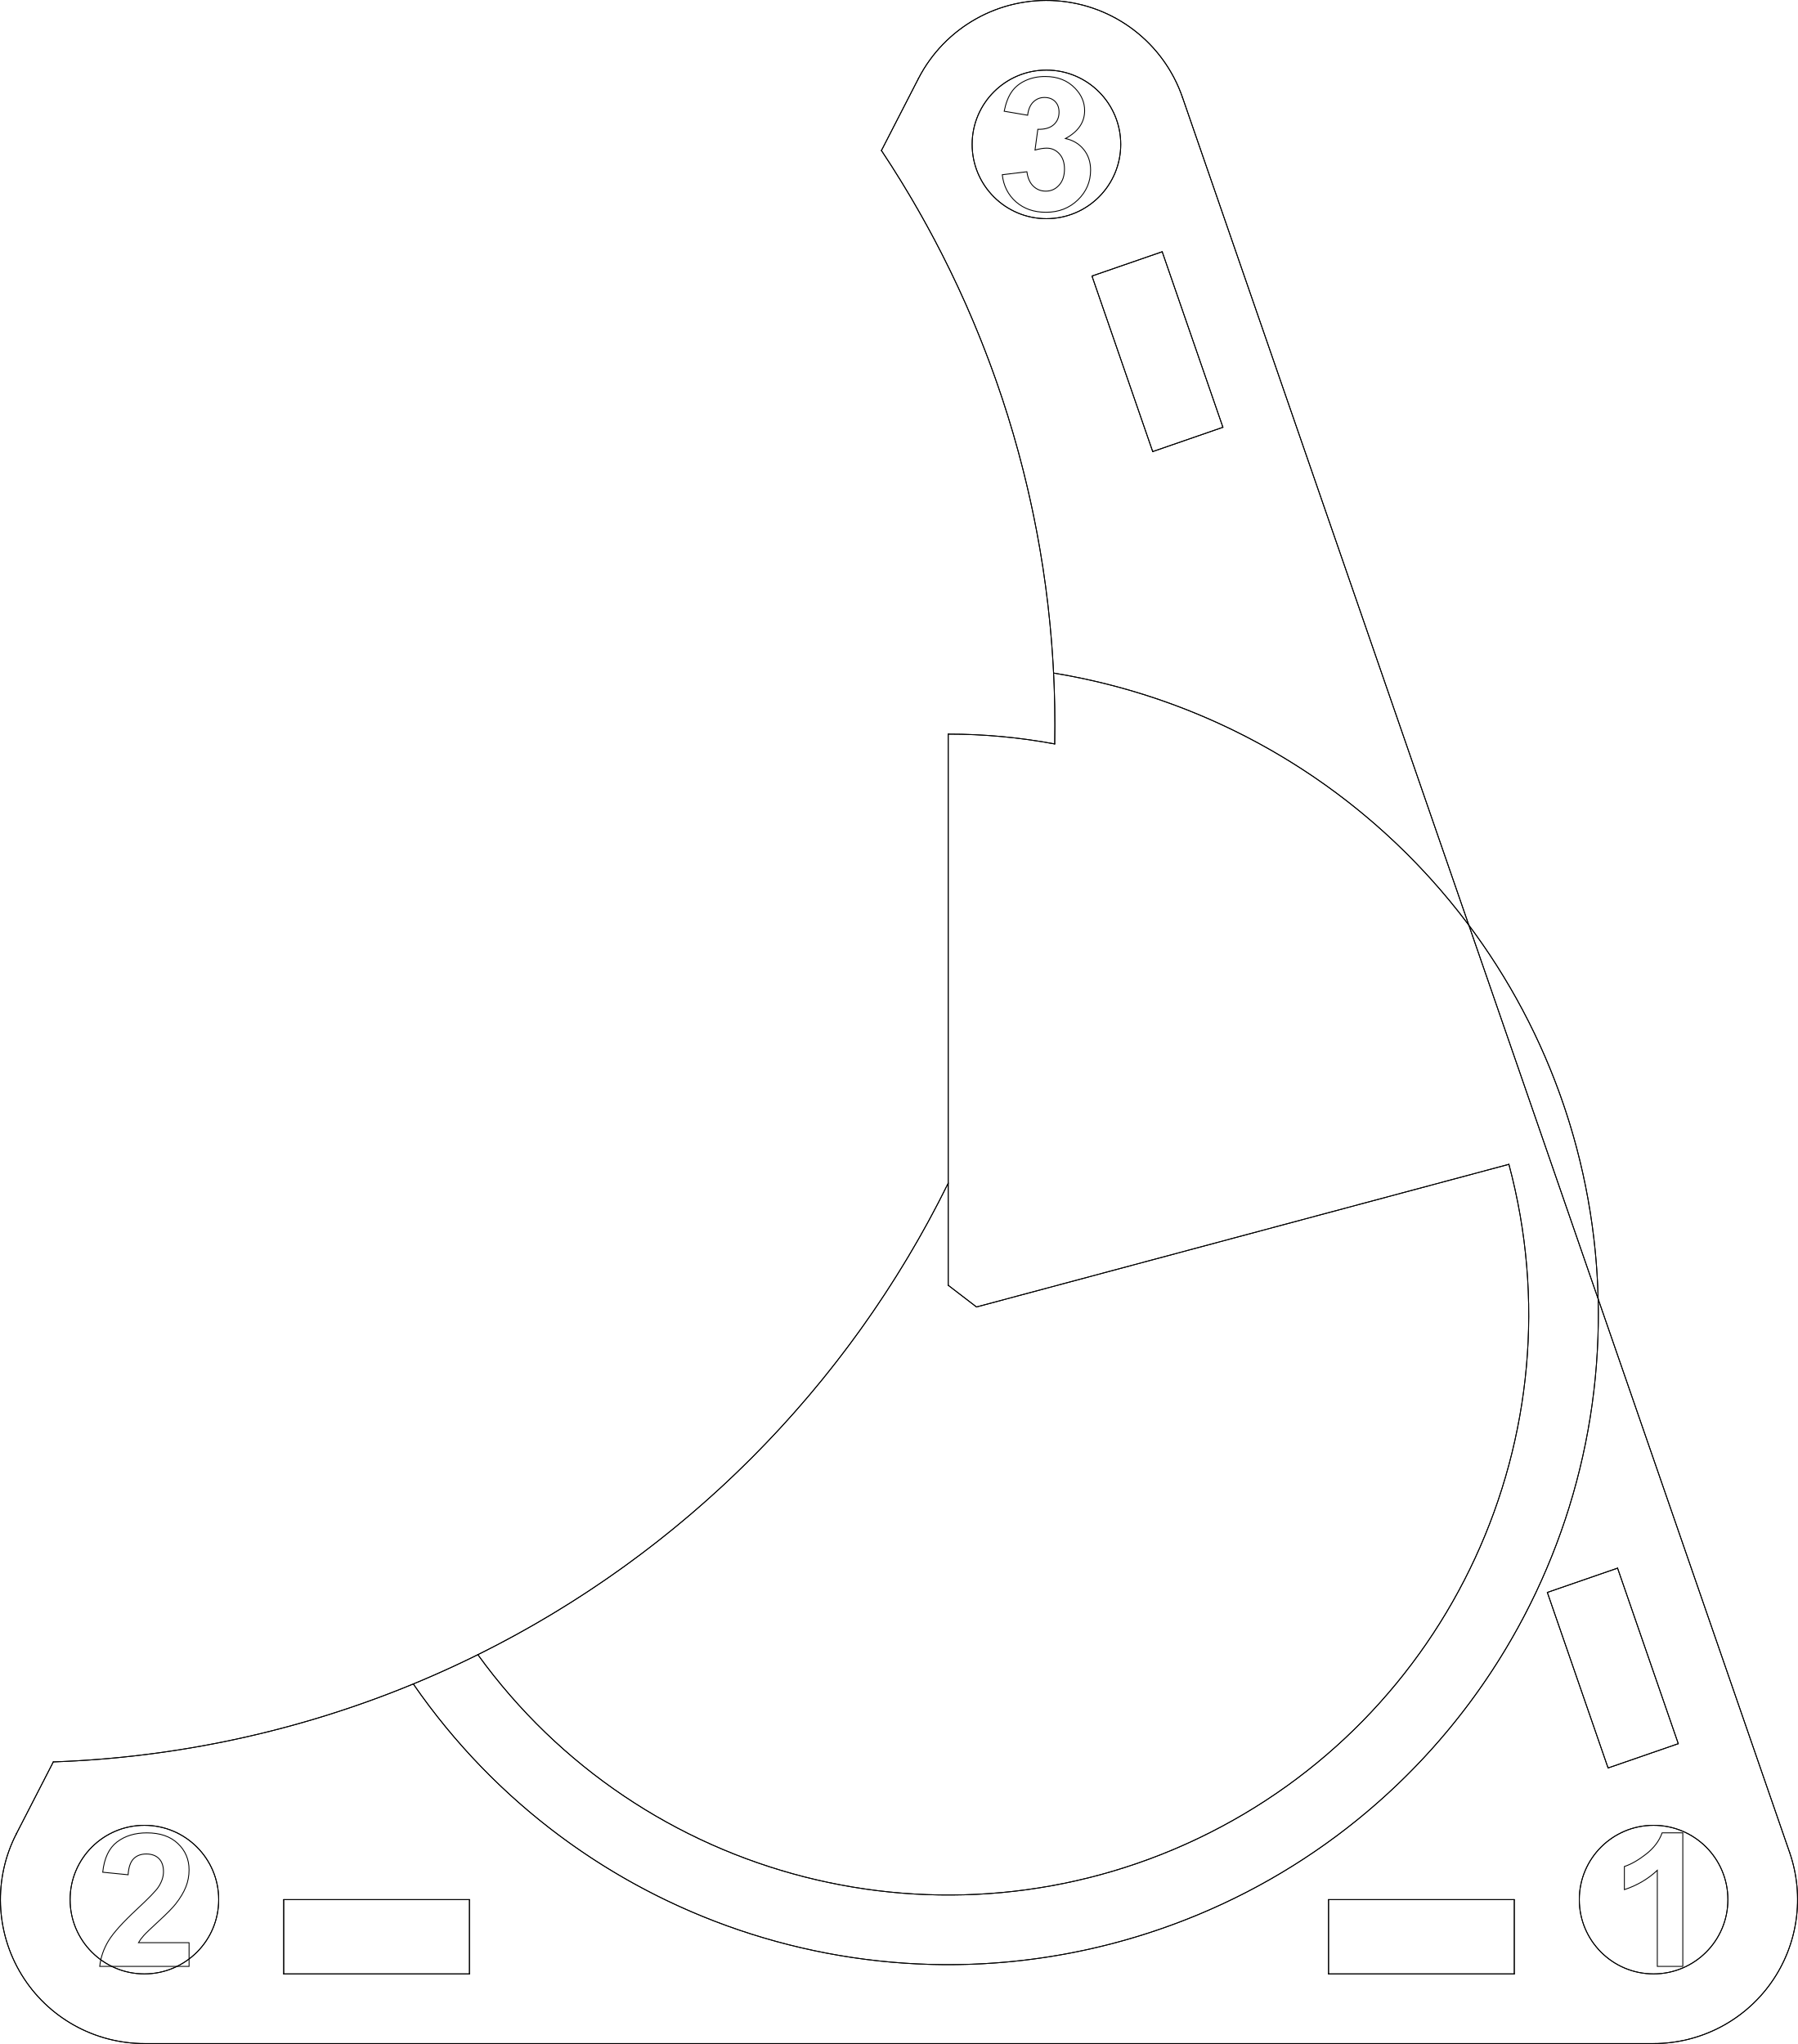
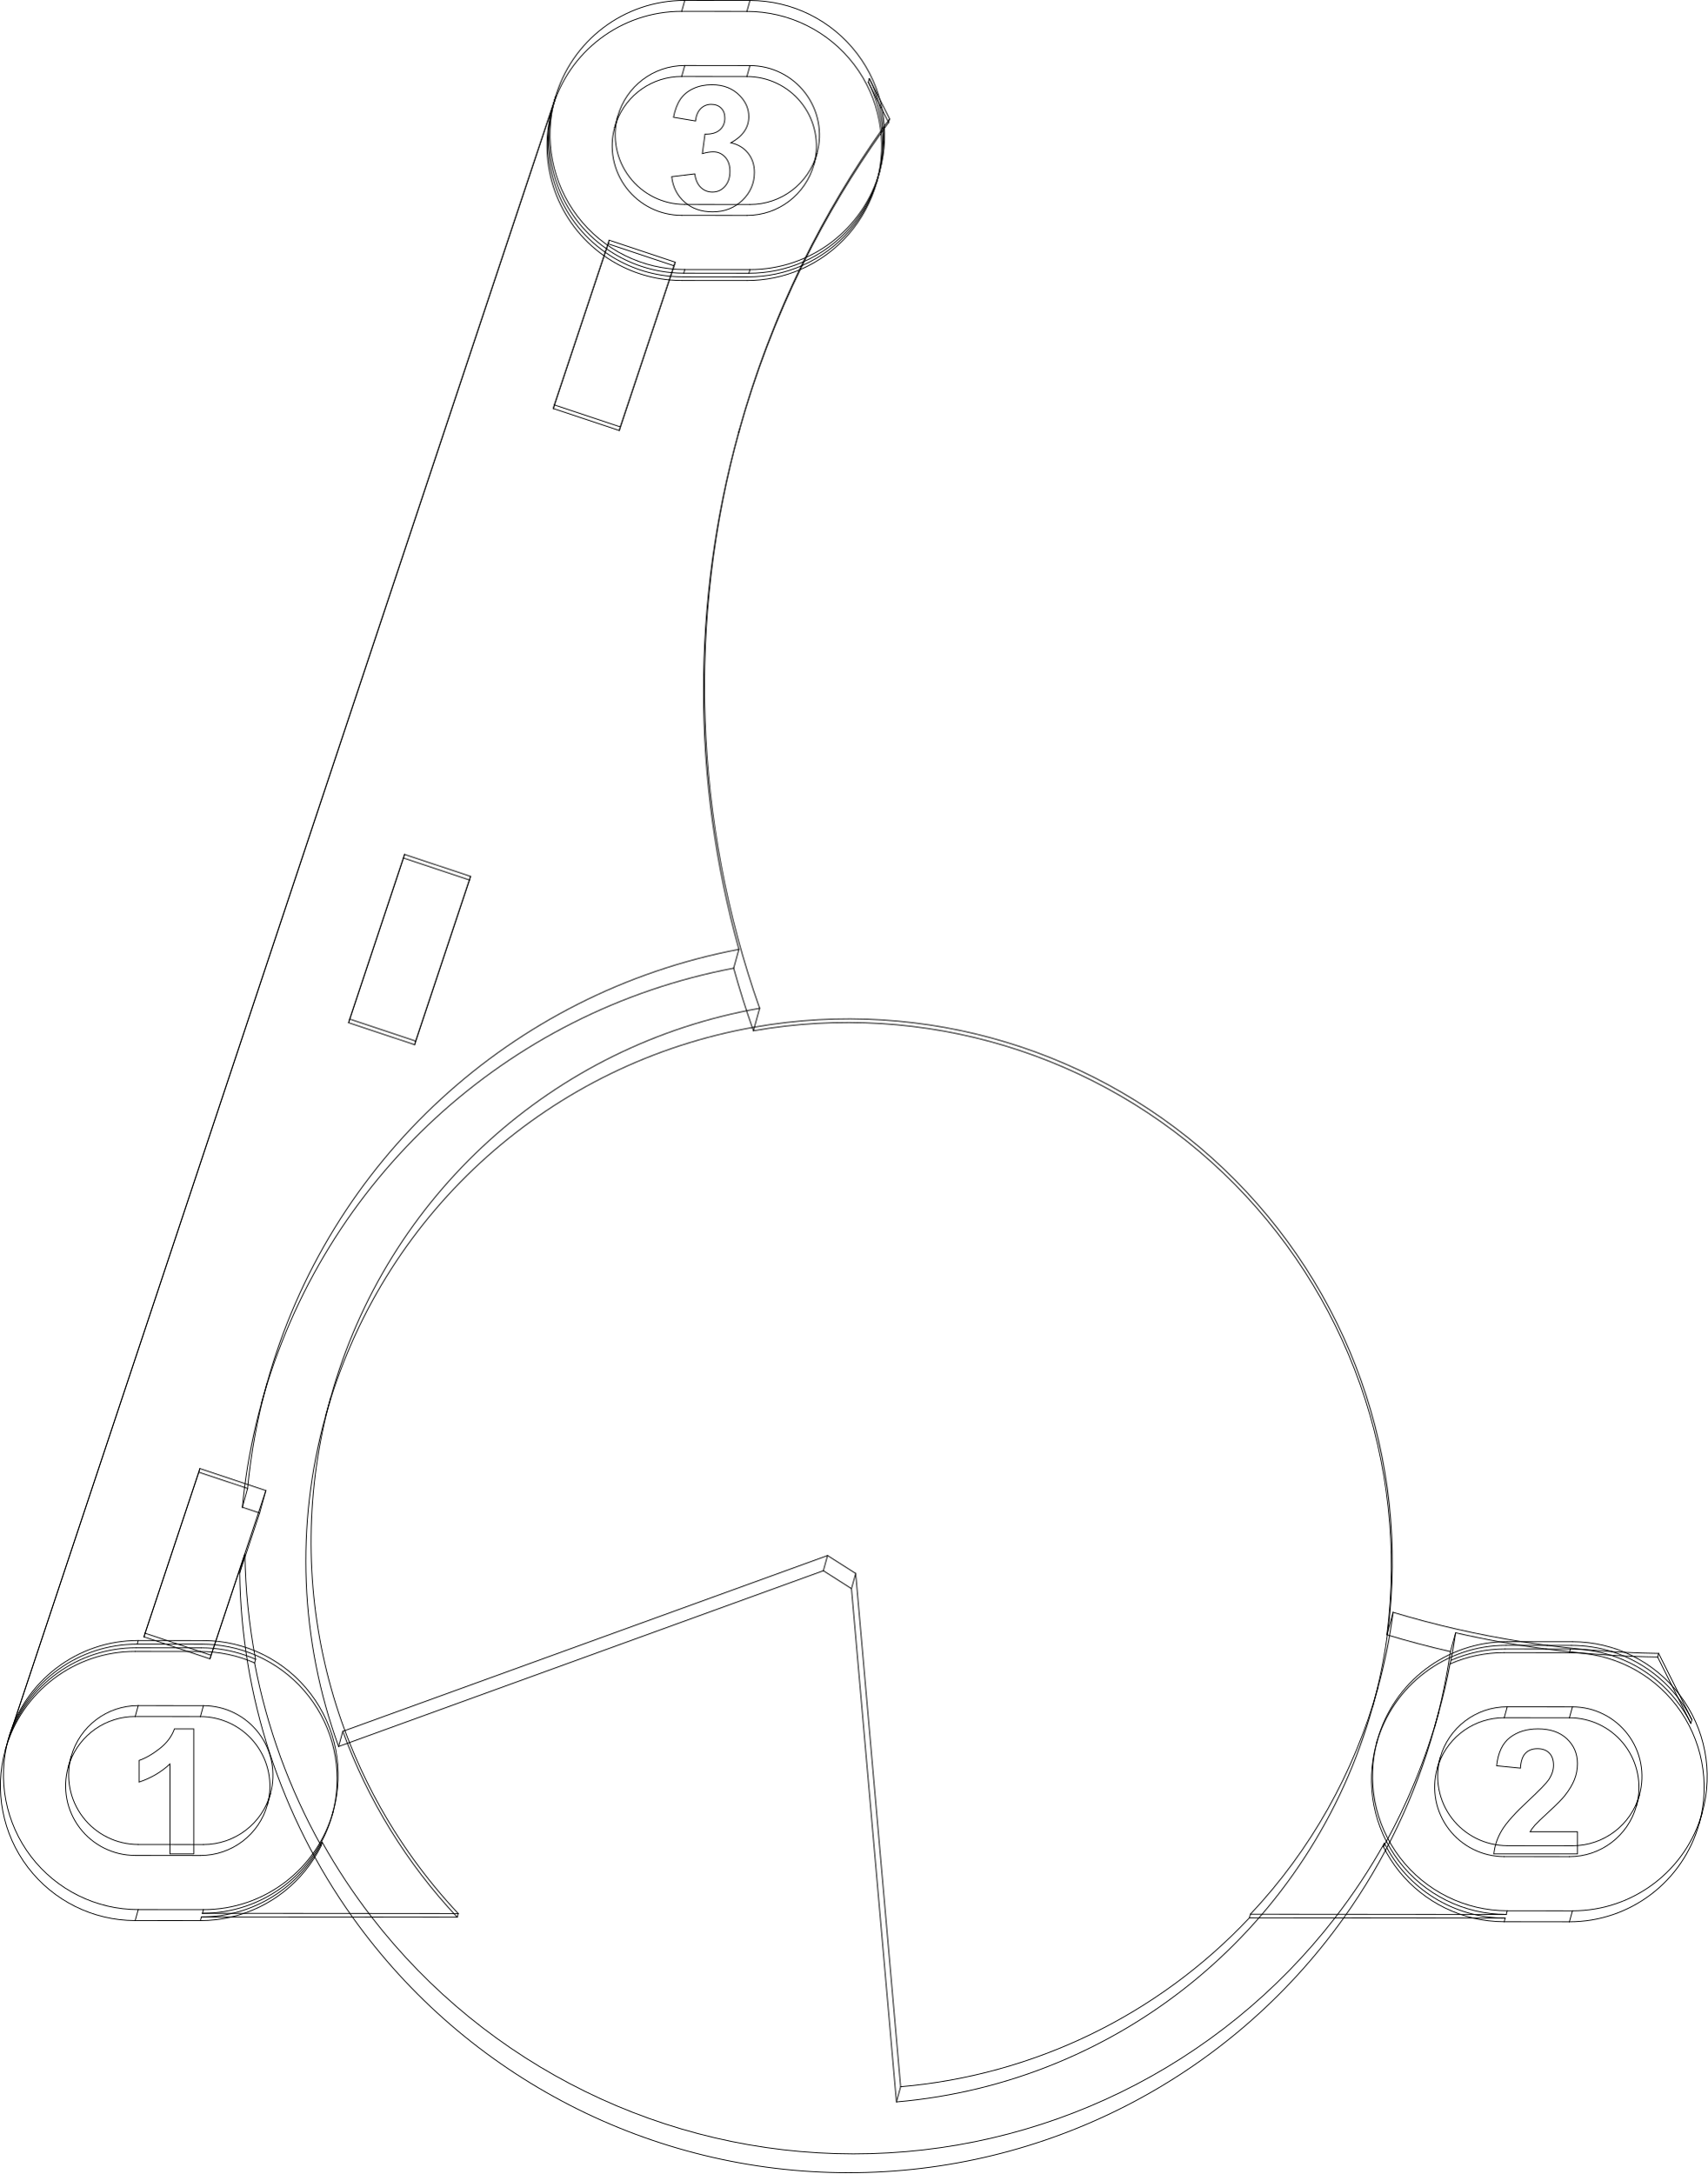
- <svg xmlns="http://www.w3.org/2000/svg" width="1024.5mm" height="1164.738mm" viewBox="-40.839 -56.619 77.438 88.038" version="1.1">
+ <svg xmlns="http://www.w3.org/2000/svg" width="1024.5mm" height="1303.727mm" viewBox="-33.177 -71.178 78.568 99.982" version="1.1">
  <g transform="scale(1,-1)" stroke-linecap="round">
    <g fill="none" stroke="rgb(0,0,0)" stroke-width="0.038">
-       <path d="M 31.638,-28.075 L 31.638,-22.325 L 30.747,-22.325 Q 30.56,-22.848 30.056,-23.241 Q 29.552,-23.634 29.122,-23.774 L 29.122,-24.77 Q 29.939,-24.501 30.54,-23.938 L 30.54,-28.075 L 31.638,-28.075" />
-       <path d="M -32.696,-27.055 L -34.876,-27.055 Q -34.79,-26.907 -34.651,-26.751 Q -34.513,-26.595 -33.993,-26.118 Q -33.474,-25.641 -33.274,-25.387 Q -32.974,-25.005 -32.835,-24.655 Q -32.696,-24.305 -32.696,-23.919 Q -32.696,-23.239 -33.181,-22.782 Q -33.665,-22.325 -34.513,-22.325 Q -35.286,-22.325 -35.802,-22.72 Q -36.317,-23.114 -36.415,-24.02 L -35.321,-24.13 Q -35.29,-23.649 -35.087,-23.442 Q -34.884,-23.235 -34.54,-23.235 Q -34.192,-23.235 -33.995,-23.432 Q -33.798,-23.63 -33.798,-23.997 Q -33.798,-24.329 -34.024,-24.669 Q -34.192,-24.915 -34.934,-25.606 Q -35.856,-26.462 -36.169,-26.979 Q -36.481,-27.497 -36.544,-28.075 L -32.696,-28.075 L -32.696,-27.055" />
-       <path d="M 3.39,49.222 L 2.328,49.093 Q 2.41,48.371 2.921,47.923 Q 3.433,47.476 4.21,47.476 Q 5.031,47.476 5.582,48.007 Q 6.132,48.539 6.132,49.293 Q 6.132,49.812 5.837,50.179 Q 5.543,50.546 5.05,50.652 Q 5.875,51.101 5.875,51.855 Q 5.875,52.386 5.472,52.808 Q 4.984,53.324 4.175,53.324 Q 3.703,53.324 3.322,53.146 Q 2.941,52.968 2.728,52.658 Q 2.515,52.347 2.41,51.828 L 3.421,51.656 Q 3.464,52.031 3.664,52.226 Q 3.863,52.421 4.144,52.421 Q 4.429,52.421 4.601,52.25 Q 4.773,52.078 4.773,51.789 Q 4.773,51.449 4.539,51.244 Q 4.304,51.039 3.859,51.05 L 3.738,50.156 Q 4.031,50.238 4.242,50.238 Q 4.562,50.238 4.785,49.996 Q 5.007,49.754 5.007,49.339 Q 5.007,48.902 4.775,48.644 Q 4.543,48.386 4.203,48.386 Q 3.886,48.386 3.664,48.601 Q 3.441,48.816 3.39,49.222" />
-       <path d="M 0.0,25.0 A 25.0,25.0 180.0 0,0 4.587,24.576" />
-       <path d="M 4.539,27.63 A 44.694,44.694 180.0 0,0 4.587,24.576" />
-       <path d="M -2.876,50.136 A 44.694,44.694 180.0 0,0 4.539,27.63" />
-       <line x1="0.0" y1="5.66" x2="0.0" y2="25.0" />
-       <path d="M 4.539,27.63 A 28.0,28.0 180.0 1,0 -23.039,-15.912" />
-       <path d="M 0.0,5.66 A 44.694,44.694 180.0 0,0 -23.039,-15.912" />
-       <line x1="-2.876" y1="50.136" x2="-1.285" y2="53.233" />
-       <path d="M -1.285,53.233 A 6.2,6.2 180.0 0,0 10.092,52.418" />
-       <line x1="22.423" y1="16.769" x2="10.092" y2="52.418" />
-       <line x1="11.831" y1="38.215" x2="9.216" y2="45.776" />
-       <line x1="11.831" y1="38.215" x2="8.807" y2="37.169" />
-       <line x1="9.216" y1="45.776" x2="6.191" y2="44.73" />
-       <line x1="8.807" y1="37.169" x2="6.191" y2="44.73" />
-       <circle cx="4.23" cy="50.4" r="3.2" />
-       <path d="M -23.039,-15.912 A 44.694,44.694 180.0 0,0 -38.543,-19.269" />
-       <line x1="36.237" y1="-23.165" x2="27.992" y2="0.67" />
-       <line x1="-40.135" y1="-22.367" x2="-38.543" y2="-19.269" />
-       <path d="M 36.237,-23.165 A 6.2,6.2 19.161 0,0 30.375,-31.4" />
-       <path d="M -34.615,-31.4 A 6.2,6.2 -89.955 0,0 -40.135,-22.367" />
-       <line x1="-34.615" y1="-31.4" x2="30.375" y2="-31.4" />
-       <circle cx="30.38" cy="-25.2" r="3.2" />
-       <line x1="16.38" y1="-28.4" x2="24.38" y2="-28.4" />
-       <line x1="16.38" y1="-28.4" x2="16.38" y2="-25.2" />
-       <line x1="24.38" y1="-28.4" x2="24.38" y2="-25.2" />
-       <line x1="16.38" y1="-25.2" x2="24.38" y2="-25.2" />
-       <line x1="31.443" y1="-18.484" x2="28.828" y2="-10.923" />
-       <line x1="31.443" y1="-18.484" x2="28.419" y2="-19.53" />
-       <line x1="28.828" y1="-10.923" x2="25.803" y2="-11.969" />
-       <line x1="28.419" y1="-19.53" x2="25.803" y2="-11.969" />
-       <line x1="-28.62" y1="-28.4" x2="-20.62" y2="-28.4" />
-       <line x1="-28.62" y1="-28.4" x2="-28.62" y2="-25.2" />
-       <line x1="-20.62" y1="-28.4" x2="-20.62" y2="-25.2" />
-       <line x1="-28.62" y1="-25.2" x2="-20.62" y2="-25.2" />
-       <circle cx="-34.62" cy="-25.2" r="3.2" />
-       <path d="M 0.0,25.0 A 25.0,25.0 180.0 0,0 4.587,24.576" />
-       <path d="M -2.876,50.136 A 44.694,44.694 180.0 0,0 4.587,24.576" />
-       <line x1="-2.876" y1="50.136" x2="-1.285" y2="53.233" />
-       <path d="M -1.285,53.233 A 6.2,6.2 180.0 0,0 10.092,52.418" />
-       <line x1="36.237" y1="-23.165" x2="10.092" y2="52.418" />
-       <path d="M 36.237,-23.165 A 6.2,6.2 19.161 0,0 30.375,-31.4" />
-       <line x1="-34.615" y1="-31.4" x2="30.375" y2="-31.4" />
-       <path d="M -34.615,-31.4 A 6.2,6.2 -89.955 0,0 -40.135,-22.367" />
-       <line x1="-40.135" y1="-22.367" x2="-38.543" y2="-19.269" />
-       <path d="M -20.258,-14.65 A 44.694,44.694 180.0 0,0 -38.543,-19.269" />
-       <path d="M 24.148,6.47 A 25.0,25.0 180.0 0,0 -20.258,-14.65" />
-       <line x1="24.148" y1="6.47" x2="1.218" y2="0.326" />
-       <line x1="-0.0" y1="1.26" x2="1.218" y2="0.326" />
-       <line x1="0.0" y1="1.26" x2="0.0" y2="25.0" />
-       <circle cx="4.23" cy="50.4" r="3.2" />
-       <circle cx="30.38" cy="-25.2" r="3.2" />
-       <line x1="16.38" y1="-28.4" x2="24.38" y2="-28.4" />
-       <line x1="24.38" y1="-28.4" x2="24.38" y2="-25.2" />
-       <line x1="16.38" y1="-25.2" x2="24.38" y2="-25.2" />
-       <line x1="16.38" y1="-28.4" x2="16.38" y2="-25.2" />
-       <line x1="31.443" y1="-18.484" x2="28.828" y2="-10.923" />
-       <line x1="28.828" y1="-10.923" x2="25.803" y2="-11.969" />
-       <line x1="28.419" y1="-19.53" x2="25.803" y2="-11.969" />
-       <line x1="31.443" y1="-18.484" x2="28.419" y2="-19.53" />
-       <line x1="-28.62" y1="-28.4" x2="-20.62" y2="-28.4" />
-       <line x1="-20.62" y1="-28.4" x2="-20.62" y2="-25.2" />
-       <line x1="-28.62" y1="-25.2" x2="-20.62" y2="-25.2" />
-       <line x1="-28.62" y1="-28.4" x2="-28.62" y2="-25.2" />
-       <circle cx="-34.62" cy="-25.2" r="3.2" />
-       <line x1="11.831" y1="38.215" x2="9.216" y2="45.776" />
-       <line x1="9.216" y1="45.776" x2="6.191" y2="44.73" />
-       <line x1="8.807" y1="37.169" x2="6.191" y2="44.73" />
-       <line x1="11.831" y1="38.215" x2="8.807" y2="37.169" />
-       <line x1="0.0" y1="1.26" x2="0.0" y2="5.66" />
-       <line x1="-0.0" y1="1.26" x2="1.218" y2="0.326" />
-       <line x1="24.148" y1="6.47" x2="1.218" y2="0.326" />
-       <path d="M 4.539,27.63 A 28.0,28.0 180.0 0,0 22.423,16.769" />
-       <path d="M 22.423,16.769 A 28.0,28.0 180.0 0,0 27.992,0.67" />
-       <path d="M 27.992,0.67 A 28.0,28.0 180.0 0,0 -23.039,-15.912" />
-       <path d="M 0.0,5.66 A 44.694,44.694 180.0 0,0 -20.258,-14.65" />
-       <path d="M 24.148,6.47 A 25.0,25.0 180.0 0,0 -20.258,-14.65" />
-       <line x1="27.992" y1="0.67" x2="22.423" y2="16.769" />
+       <path d="M -24.262,-14.118 L -24.262,-8.368 L -25.153,-8.368 Q -25.34,-8.892 -25.844,-9.284 Q -26.348,-9.677 -26.778,-9.818 L -26.778,-10.814 Q -25.961,-10.544 -25.36,-9.982 L -25.36,-14.118 L -24.262,-14.118" />
+       <path d="M 39.404,-13.099 L 37.224,-13.099 Q 37.31,-12.95 37.449,-12.794 Q 37.588,-12.638 38.107,-12.161 Q 38.627,-11.685 38.826,-11.431 Q 39.127,-11.048 39.265,-10.698 Q 39.404,-10.349 39.404,-9.962 Q 39.404,-9.282 38.92,-8.825 Q 38.435,-8.368 37.588,-8.368 Q 36.814,-8.368 36.299,-8.763 Q 35.783,-9.157 35.685,-10.064 L 36.779,-10.173 Q 36.81,-9.693 37.013,-9.486 Q 37.217,-9.279 37.56,-9.279 Q 37.908,-9.279 38.105,-9.476 Q 38.303,-9.673 38.303,-10.04 Q 38.303,-10.372 38.076,-10.712 Q 37.908,-10.958 37.166,-11.65 Q 36.244,-12.505 35.931,-13.023 Q 35.619,-13.54 35.556,-14.118 L 39.404,-14.118 L 39.404,-13.099" />
+       <path d="M -1.21,63.179 L -2.272,63.05 Q -2.19,62.327 -1.678,61.88 Q -1.167,61.433 -0.389,61.433 Q 0.431,61.433 0.982,61.964 Q 1.533,62.495 1.533,63.249 Q 1.533,63.769 1.238,64.136 Q 0.943,64.503 0.451,64.609 Q 1.275,65.058 1.275,65.812 Q 1.275,66.343 0.872,66.765 Q 0.384,67.28 -0.424,67.28 Q -0.897,67.28 -1.278,67.103 Q -1.659,66.925 -1.872,66.614 Q -2.085,66.304 -2.19,65.784 L -1.178,65.612 Q -1.135,65.987 -0.936,66.183 Q -0.737,66.378 -0.456,66.378 Q -0.17,66.378 0.001,66.206 Q 0.173,66.034 0.173,65.745 Q 0.173,65.405 -0.061,65.2 Q -0.295,64.995 -0.741,65.007 L -0.862,64.112 Q -0.569,64.194 -0.358,64.194 Q -0.038,64.194 0.185,63.952 Q 0.408,63.71 0.408,63.296 Q 0.408,62.859 0.175,62.601 Q -0.057,62.343 -0.397,62.343 Q -0.713,62.343 -0.936,62.558 Q -1.159,62.773 -1.21,63.179" />
+       <path d="M 1.534,23.922 A 25.0,24.958 164.514 0,0 30.682,-3.871" />
+       <path d="M 1.534,23.922 A 25.0,24.958 -15.486 0,1 -18.078,6.446" />
+       <path d="M 30.099,-6.902 A 25.0,24.958 -15.486 0,1 30.682,-3.871" />
+       <path d="M 3.736,58.965 A 44.505,44.43 -15.486 0,1 0.826,51.335" />
+       <path d="M 3.829,59.153 A 44.505,44.43 -15.486 0,1 3.736,58.965" />
+       <path d="M 7.708,65.542 A 44.505,44.43 -15.486 0,1 7.518,65.28" />
+       <line x1="7.708" y1="65.542" x2="7.754" y2="65.709" />
+       <path d="M 7.754,65.709 A 44.505,44.43 -15.486 0,1 7.513,65.375" />
+       <path d="M 3.782,59.132 A 44.505,44.43 -15.486 0,1 0.849,51.419" />
+       <path d="M 0.849,51.419 A 44.505,44.43 -15.486 0,1 1.774,24.788" />
+       <line x1="1.534" y1="23.922" x2="1.774" y2="24.788" />
+       <path d="M -21.927,2.742 A 28.0,27.953 -15.486 0,1 -22.028,1.83" />
+       <line x1="-22.028" y1="1.83" x2="-21.286" y2="1.583" />
+       <path d="M -16.961,-17.026 A 28.0,27.953 -15.486 0,1 28.649,-17.065" />
+       <line x1="30.682" y1="-3.871" x2="30.922" y2="-3.005" />
+       <path d="M 30.922,-3.005 A 44.505,44.43 -15.486 0,1 36.842,-4.356" />
+       <path d="M 41.577,-4.845 A 44.505,44.43 -15.486 0,1 43.138,-4.894" />
+       <line x1="-22.028" y1="1.83" x2="-21.788" y2="2.696" />
+       <line x1="-7.665" y1="52.548" x2="-5.326" y2="59.569" />
+       <line x1="-24.03" y1="3.443" x2="-21.788" y2="2.696" />
+       <line x1="-26.5" y1="-3.969" x2="-24.03" y2="3.443" />
+       <line x1="-17.083" y1="24.29" x2="-14.613" y2="31.702" />
+       <line x1="-14.613" y1="31.702" x2="-11.585" y2="30.693" />
+       <path d="M 7.232,63.059 A 6.2,6.19 164.514 0,0 7.209,62.975" />
+       <path d="M 7.209,62.975 A 6.2,6.19 164.514 0,0 3.736,58.965" />
+       <line x1="7.754" y1="65.709" x2="7.302" y2="66.611" />
+       <path d="M 7.256,63.143 A 6.2,6.19 164.514 0,0 3.782,59.132" />
+       <path d="M -5.279,59.737 A 6.2,6.19 164.514 0,0 -7.694,66.456" />
+       <line x1="-7.674" y1="52.551" x2="-5.279" y2="59.737" />
+       <line x1="-7.674" y1="52.551" x2="-4.638" y2="51.54" />
+       <line x1="-4.638" y1="51.54" x2="-2.273" y2="58.636" />
+       <path d="M -1.719,58.611 A 6.2,6.19 164.514 0,0 -2.273,58.636" />
+       <line x1="-1.719" y1="58.611" x2="1.281" y2="58.608" />
+       <path d="M 3.782,59.132 A 6.2,6.19 164.514 0,0 1.281,58.608" />
+       <path d="M 1.774,24.788 A 25.0,24.958 -15.486 0,1 -17.962,6.88" />
+       <path d="M -17.962,6.88 A 25.0,24.958 -15.486 0,1 -12.095,-16.862" />
+       <line x1="-23.866" y1="-16.852" x2="-12.095" y2="-16.862" />
+       <path d="M -17.891,-12.317 A 6.2,6.19 164.514 0,0 -23.866,-16.852" />
+       <line x1="-23.256" y1="-4.33" x2="-20.947" y2="2.599" />
+       <line x1="-23.983" y1="3.61" x2="-20.947" y2="2.599" />
+       <line x1="-26.508" y1="-3.966" x2="-23.983" y2="3.61" />
+       <line x1="-26.508" y1="-3.966" x2="-25.5" y2="-4.302" />
+       <line x1="-32.588" y1="-8.22" x2="-7.651" y2="66.609" />
+       <line x1="-17.091" y1="24.292" x2="-14.566" y2="31.869" />
+       <line x1="-17.091" y1="24.292" x2="-14.055" y2="23.281" />
+       <line x1="-14.566" y1="31.869" x2="-11.53" y2="30.858" />
+       <line x1="-14.055" y1="23.281" x2="-11.53" y2="30.858" />
+       <line x1="-12.142" y1="-17.03" x2="-12.095" y2="-16.862" />
+       <path d="M 8.262,-24.83 A 25.0,24.958 -15.486 0,1 24.309,-17.061" />
+       <line x1="24.309" y1="-17.061" x2="24.356" y2="-16.894" />
+       <path d="M 24.356,-16.894 A 25.0,24.958 -15.486 0,1 30.223,-6.47" />
+       <path d="M 30.223,-6.47 A 25.0,24.958 -15.486 0,1 30.922,-3.005" />
+       <path d="M 36.127,-16.904 A 6.2,6.19 164.514 0,0 30.152,-9.058" />
+       <line x1="24.356" y1="-16.894" x2="36.127" y2="-16.904" />
+       <line x1="44.076" y1="-6.765" x2="43.138" y2="-4.894" />
+       <path d="M -16.078,-17.026 A 28.0,27.953 -15.486 0,1 28.245,-17.065" />
+       <line x1="8.262" y1="-24.83" x2="6.194" y2="-1.216" />
+       <line x1="4.899" y1="-0.392" x2="6.194" y2="-1.216" />
+       <line x1="4.899" y1="-0.392" x2="-17.31" y2="-8.445" />
+       <line x1="-24.03" y1="3.443" x2="-23.983" y2="3.61" />
+       <path d="M -2.384,58.302 A 6.2,6.19 164.514 0,0 -5.38,59.407" />
+       <path d="M -1.672,58.778 A 6.2,6.19 164.514 0,0 -7.647,66.624" />
+       <path d="M -7.647,66.624 A 6.2,6.19 164.514 0,0 -1.672,71.159" />
+       <line x1="-1.719" y1="58.611" x2="-1.672" y2="58.778" />
+       <path d="M -2.273,58.636 A 6.2,6.19 164.514 0,0 -5.279,59.737" />
+       <path d="M -2.329,58.469 A 6.2,6.19 164.514 0,0 -5.326,59.569" />
+       <line x1="-5.326" y1="59.569" x2="-5.272" y2="59.731" />
+       <path d="M 7.163,62.808 A 6.2,6.19 164.514 0,0 3.644,58.777" />
+       <line x1="1.281" y1="58.608" x2="1.327" y2="58.776" />
+       <path d="M 1.327,71.156 A 6.2,6.19 164.514 0,0 7.302,63.311" />
+       <path d="M 7.302,63.311 A 6.2,6.19 164.514 0,0 1.327,58.776" />
+       <line x1="-26.959" y1="-17.185" x2="-26.819" y2="-16.682" />
+       <path d="M -26.959,-17.185 A 6.2,6.19 164.514 0,0 -32.934,-9.339" />
+       <path d="M -26.819,-16.682 A 6.2,6.19 164.514 0,0 -32.794,-8.836" />
+       <path d="M -32.794,-8.836 A 6.2,6.19 164.514 0,0 -26.819,-4.301" />
+       <line x1="-14.613" y1="31.702" x2="-14.566" y2="31.869" />
+       <line x1="-1.672" y1="58.778" x2="1.327" y2="58.776" />
+       <line x1="-23.913" y1="-17.02" x2="-16.078" y2="-17.026" />
+       <line x1="-23.913" y1="-17.02" x2="-23.959" y2="-17.187" />
+       <line x1="-26.959" y1="-17.185" x2="-23.959" y2="-17.187" />
+       <line x1="-26.819" y1="-16.682" x2="-23.82" y2="-16.684" />
+       <line x1="-23.866" y1="-16.852" x2="-23.82" y2="-16.684" />
+       <line x1="-16.078" y1="-17.026" x2="-12.142" y2="-17.03" />
+       <path d="M -23.82,-4.304 A 6.2,6.19 164.514 0,0 -17.845,-12.149" />
+       <path d="M -17.845,-12.149 A 6.2,6.19 164.514 0,0 -23.82,-16.684" />
+       <line x1="-23.82" y1="-4.304" x2="-26.819" y2="-4.301" />
+       <line x1="24.309" y1="-17.061" x2="28.245" y2="-17.065" />
+       <line x1="36.127" y1="-16.904" x2="36.173" y2="-16.736" />
+       <line x1="36.173" y1="-16.736" x2="39.173" y2="-16.739" />
+       <line x1="39.033" y1="-17.242" x2="39.173" y2="-16.739" />
+       <line x1="36.034" y1="-17.239" x2="39.033" y2="-17.242" />
+       <line x1="36.08" y1="-17.072" x2="36.034" y2="-17.239" />
+       <line x1="28.245" y1="-17.065" x2="36.08" y2="-17.072" />
+       <line x1="39.173" y1="-4.358" x2="36.173" y2="-4.356" />
+       <path d="M 36.173,-16.736 A 6.2,6.19 164.514 0,0 30.198,-8.891" />
+       <path d="M 30.198,-8.891 A 6.2,6.19 164.514 0,0 36.173,-4.356" />
+       <path d="M 39.173,-4.358 A 6.2,6.19 164.514 0,0 45.148,-12.204" />
+       <path d="M 45.148,-12.204 A 6.2,6.19 164.514 0,0 39.173,-16.739" />
+       <path d="M 45.008,-12.707 A 6.2,6.19 164.514 0,0 39.033,-17.242" />
+       <path d="M -22.526,-17.021 A 6.2,6.19 164.514 0,0 -23.959,-17.187" />
+       <path d="M -20.816,-11.597 A 3.2,3.195 -15.486 0,1 -23.959,-7.802" />
+       <line x1="-23.959" y1="-7.802" x2="-26.959" y2="-7.799" />
+       <path d="M -26.959,-7.799 A 3.2,3.195 -15.486 0,1 -29.963,-9.891" />
+       <path d="M 36.034,-17.239 A 6.2,6.19 164.514 0,0 34.601,-17.07" />
+       <path d="M 42.176,-11.652 A 3.2,3.195 -15.486 0,1 39.033,-7.856" />
+       <line x1="39.033" y1="-7.856" x2="36.034" y2="-7.854" />
+       <path d="M 36.034,-7.854 A 3.2,3.195 -15.486 0,1 33.03,-9.946" />
+       <path d="M 4.331,63.863 A 3.2,3.195 -15.486 0,1 1.188,67.658" />
+       <line x1="1.188" y1="67.658" x2="-1.812" y2="67.661" />
+       <path d="M -1.812,67.661 A 3.2,3.195 -15.486 0,1 -4.816,65.569" />
+       <line x1="1.327" y1="71.156" x2="-1.672" y2="71.159" />
+       <line x1="1.327" y1="68.161" x2="-1.672" y2="68.164" />
+       <path d="M -1.672,61.774 A 3.2,3.195 164.514 0,0 -4.756,65.823" />
+       <path d="M -4.756,65.823 A 3.2,3.195 164.514 0,0 -1.672,68.164" />
+       <line x1="-1.672" y1="61.774" x2="1.327" y2="61.771" />
+       <path d="M 1.327,68.161 A 3.2,3.195 164.514 0,0 4.411,64.112" />
+       <path d="M 4.411,64.112 A 3.2,3.195 164.514 0,0 1.327,61.771" />
+       <line x1="-23.82" y1="-7.299" x2="-26.819" y2="-7.296" />
+       <path d="M -26.819,-13.686 A 3.2,3.195 164.514 0,0 -29.903,-9.637" />
+       <path d="M -29.903,-9.637 A 3.2,3.195 164.514 0,0 -26.819,-7.296" />
+       <line x1="-26.819" y1="-13.686" x2="-23.82" y2="-13.689" />
+       <path d="M -23.82,-7.299 A 3.2,3.195 164.514 0,0 -20.736,-11.348" />
+       <path d="M -20.736,-11.348 A 3.2,3.195 164.514 0,0 -23.82,-13.689" />
+       <line x1="39.173" y1="-7.354" x2="36.173" y2="-7.351" />
+       <path d="M 36.173,-13.741 A 3.2,3.195 164.514 0,0 33.089,-9.692" />
+       <path d="M 33.089,-9.692 A 3.2,3.195 164.514 0,0 36.173,-7.351" />
+       <line x1="36.173" y1="-13.741" x2="39.173" y2="-13.744" />
+       <path d="M 39.173,-7.354 A 3.2,3.195 164.514 0,0 42.256,-11.403" />
+       <path d="M 42.256,-11.403 A 3.2,3.195 164.514 0,0 39.173,-13.744" />
+       <line x1="-23.82" y1="-7.299" x2="-23.959" y2="-7.802" />
+       <line x1="-26.819" y1="-7.296" x2="-26.959" y2="-7.799" />
+       <line x1="39.173" y1="-7.354" x2="39.033" y2="-7.856" />
+       <line x1="36.173" y1="-7.351" x2="36.034" y2="-7.854" />
+       <line x1="1.327" y1="68.161" x2="1.188" y2="67.658" />
+       <line x1="-1.672" y1="68.164" x2="-1.812" y2="67.661" />
+       <line x1="-7.694" y1="66.456" x2="-7.647" y2="66.624" />
+       <line x1="7.163" y1="62.808" x2="7.209" y2="62.975" />
+       <line x1="7.256" y1="63.143" x2="7.302" y2="63.311" />
+       <line x1="-32.934" y1="-9.339" x2="-32.794" y2="-8.836" />
+       <line x1="-17.845" y1="-12.149" x2="-17.891" y2="-12.317" />
+       <line x1="30.198" y1="-8.891" x2="30.152" y2="-9.058" />
+       <line x1="45.148" y1="-12.204" x2="45.008" y2="-12.707" />
+       <line x1="30.636" y1="-4.039" x2="30.682" y2="-3.871" />
+       <path d="M 30.636,-4.039 A 25.0,24.958 -15.486 0,1 1.487,23.754" />
+       <line x1="1.487" y1="23.754" x2="1.534" y2="23.922" />
+       <path d="M -18.078,6.446 A 25.0,24.958 -15.486 0,1 -18.202,6.014" />
+       <path d="M -18.202,6.014 A 25.0,24.958 -15.486 0,1 -17.599,-9.178" />
+       <line x1="4.706" y1="-1.09" x2="-17.599" y2="-9.178" />
+       <line x1="4.706" y1="-1.09" x2="6" y2="-1.915" />
+       <line x1="8.069" y1="-25.529" x2="6" y2="-1.915" />
+       <path d="M 8.069,-25.529 A 25.0,24.958 -15.486 0,1 29.983,-7.336" />
+       <path d="M 29.983,-7.336 A 25.0,24.958 -15.486 0,1 30.099,-6.902" />
+       <line x1="0.579" y1="26.634" x2="0.819" y2="27.5" />
+       <path d="M 0.826,51.335 A 44.505,44.43 -15.486 0,1 0.802,51.252" />
+       <path d="M 0.802,51.252 A 44.505,44.43 -15.486 0,1 0.819,27.5" />
+       <path d="M 7.413,65.132 A 44.505,44.43 -15.486 0,1 3.829,59.153" />
+       <path d="M 7.518,65.28 A 44.505,44.43 -15.486 0,1 7.413,65.132" />
+       <path d="M 7.513,65.375 A 44.505,44.43 -15.486 0,1 7.459,65.3" />
+       <path d="M 7.459,65.3 A 44.505,44.43 -15.486 0,1 3.782,59.132" />
+       <path d="M 0.579,26.634 A 44.505,44.43 -15.486 0,1 1.487,23.754" />
+       <path d="M 0.579,26.634 A 28.0,27.953 -15.486 0,1 -21.14,6.648" />
+       <path d="M -21.14,6.648 A 28.0,27.953 -15.486 0,1 -21.927,2.742" />
+       <line x1="-21.286" y1="1.583" x2="-21.234" y2="1.565" />
+       <line x1="-22.15" y1="-1.185" x2="-21.234" y2="1.565" />
+       <path d="M -22.15,-1.185 A 28.0,27.953 -15.486 0,1 -16.961,-17.026" />
+       <path d="M 28.649,-17.065 A 28.0,27.953 -15.486 0,1 32.827,-8.304" />
+       <path d="M 32.827,-8.304 A 28.0,27.953 -15.486 0,1 33.558,-4.812" />
+       <path d="M 30.636,-4.039 A 44.505,44.43 -15.486 0,1 33.558,-4.812" />
+       <path d="M 36.842,-4.356 A 44.505,44.43 -15.486 0,1 38.014,-4.525" />
+       <path d="M 38.014,-4.525 A 44.505,44.43 -15.486 0,1 40.982,-4.811" />
+       <path d="M 40.982,-4.811 A 44.505,44.43 -15.486 0,1 41.577,-4.845" />
+       <line x1="43.092" y1="-5.062" x2="43.138" y2="-4.894" />
+       <path d="M 40.936,-4.979 A 44.505,44.43 -15.486 0,1 43.092,-5.062" />
+       <path d="M 37.967,-4.693 A 44.505,44.43 -15.486 0,1 40.936,-4.979" />
+       <path d="M 33.798,-3.946 A 44.505,44.43 -15.486 0,1 37.967,-4.693" />
+       <line x1="33.558" y1="-4.812" x2="33.798" y2="-3.946" />
+       <path d="M 0.819,27.5 A 28.0,27.953 -15.486 0,1 -20.9,7.514" />
+       <path d="M -20.9,7.514 A 28.0,27.953 -15.486 0,1 -21.788,2.696" />
+       <path d="M -5.326,59.569 A 6.2,6.19 164.514 0,0 -7.74,66.289" />
+       <path d="M -7.74,66.289 A 6.2,6.19 164.514 0,0 -7.647,66.594" />
+       <line x1="-7.72" y1="52.384" x2="-7.665" y2="52.548" />
+       <line x1="-7.72" y1="52.384" x2="-4.684" y2="51.372" />
+       <line x1="-4.684" y1="51.372" x2="-2.32" y2="58.468" />
+       <path d="M -1.765,58.443 A 6.2,6.19 164.514 0,0 -2.32,58.468" />
+       <line x1="-1.765" y1="58.443" x2="1.234" y2="58.44" />
+       <path d="M 3.736,58.965 A 6.2,6.19 164.514 0,0 1.234,58.44" />
+       <line x1="-26.555" y1="-4.134" x2="-26.5" y2="-3.969" />
+       <line x1="-26.555" y1="-4.134" x2="-25.042" y2="-4.638" />
+       <line x1="-25.042" y1="-4.638" x2="-26.912" y2="-4.636" />
+       <path d="M -32.794,-8.866 A 6.2,6.19 164.514 0,0 -26.912,-4.636" />
+       <line x1="-32.794" y1="-8.866" x2="-7.647" y2="66.594" />
+       <line x1="-17.138" y1="24.125" x2="-17.083" y2="24.29" />
+       <line x1="-17.138" y1="24.125" x2="-14.102" y2="23.114" />
+       <line x1="-11.585" y1="30.693" x2="-11.577" y2="30.691" />
+       <line x1="-14.102" y1="23.114" x2="-11.577" y2="30.691" />
+       <path d="M 7.413,65.132 A 6.2,6.19 164.514 0,0 7.232,63.059" />
+       <line x1="7.708" y1="65.542" x2="6.777" y2="67.399" />
+       <path d="M 6.777,67.399 A 6.2,6.19 164.514 0,0 7.413,65.132" />
+       <line x1="6.777" y1="67.399" x2="6.823" y2="67.566" />
+       <line x1="7.302" y1="66.611" x2="6.823" y2="67.566" />
+       <path d="M 6.823,67.566 A 6.2,6.19 164.514 0,0 7.459,65.3" />
+       <path d="M 7.459,65.3 A 6.2,6.19 164.514 0,0 7.256,63.143" />
+       <path d="M -7.694,66.456 A 6.2,6.19 164.514 0,0 -7.601,66.762" />
+       <path d="M -23.312,-4.497 A 6.2,6.19 164.514 0,0 -17.891,-12.317" />
+       <line x1="-23.312" y1="-4.497" x2="-23.256" y2="-4.33" />
+       <line x1="-25.5" y1="-4.302" x2="-24.996" y2="-4.47" />
+       <line x1="-24.996" y1="-4.47" x2="-26.866" y2="-4.469" />
+       <path d="M -32.748,-8.699 A 6.2,6.19 164.514 0,0 -26.866,-4.469" />
+       <line x1="-32.748" y1="-8.699" x2="-32.588" y2="-8.22" />
+       <line x1="-7.651" y1="66.609" x2="-7.601" y2="66.762" />
+       <path d="M -17.406,-8.479 A 25.0,24.958 -15.486 0,1 -12.142,-17.03" />
+       <line x1="-17.599" y1="-9.178" x2="-17.406" y2="-8.479" />
+       <line x1="8.069" y1="-25.529" x2="8.262" y2="-24.83" />
+       <line x1="38.014" y1="-4.525" x2="36.127" y2="-4.523" />
+       <path d="M 30.152,-9.058 A 6.2,6.19 164.514 0,0 36.127,-4.523" />
+       <line x1="39.126" y1="-4.526" x2="38.014" y2="-4.525" />
+       <path d="M 39.126,-4.526 A 6.2,6.19 164.514 0,0 40.982,-4.811" />
+       <line x1="44.669" y1="-7.948" x2="44.076" y2="-6.765" />
+       <path d="M 40.982,-4.811 A 6.2,6.19 164.514 0,0 44.669,-7.948" />
+       <line x1="44.622" y1="-8.116" x2="43.092" y2="-5.062" />
+       <line x1="44.622" y1="-8.116" x2="44.669" y2="-7.948" />
+       <path d="M 40.936,-4.979 A 6.2,6.19 164.514 0,0 44.622,-8.116" />
+       <line x1="39.08" y1="-4.693" x2="37.967" y2="-4.693" />
+       <path d="M 39.08,-4.693 A 6.2,6.19 164.514 0,0 40.936,-4.979" />
+       <line x1="37.967" y1="-4.693" x2="36.08" y2="-4.691" />
+       <path d="M 33.587,-5.211 A 6.2,6.19 164.514 0,0 36.08,-4.691" />
+       <path d="M 33.587,-5.211 A 28.0,27.953 -15.486 0,1 33.798,-3.946" />
+       <path d="M -21.91,-0.319 A 28.0,27.953 -15.486 0,1 -21.42,-5.164" />
+       <line x1="-21.466" y1="-5.331" x2="-21.42" y2="-5.164" />
+       <path d="M -21.466,-5.331 A 28.0,27.953 -15.486 0,1 -18.402,-13.746" />
+       <line x1="-18.402" y1="-13.746" x2="-18.356" y2="-13.578" />
+       <path d="M -18.356,-13.578 A 28.0,27.953 -15.486 0,1 -16.078,-17.026" />
+       <path d="M 28.245,-17.065 A 28.0,27.953 -15.486 0,1 30.523,-13.621" />
+       <line x1="30.477" y1="-13.788" x2="30.523" y2="-13.621" />
+       <path d="M 30.477,-13.788 A 28.0,27.953 -15.486 0,1 33.021,-7.606" />
+       <path d="M 33.021,-7.606 A 28.0,27.953 -15.486 0,1 33.54,-5.379" />
+       <line x1="33.54" y1="-5.379" x2="33.587" y2="-5.211" />
+       <line x1="-22.15" y1="-1.185" x2="-21.91" y2="-0.319" />
+       <line x1="6.194" y1="-1.216" x2="6" y2="-1.915" />
+       <line x1="4.706" y1="-1.09" x2="4.899" y2="-0.392" />
+       <line x1="-17.31" y1="-8.445" x2="-17.406" y2="-8.479" />
+       <line x1="-21.234" y1="1.565" x2="-20.947" y2="2.599" />
+       <path d="M -1.812,58.275 A 6.2,6.19 164.514 0,0 -2.384,58.302" />
+       <path d="M -5.38,59.407 A 6.2,6.19 164.514 0,0 -7.787,66.121" />
+       <path d="M -7.787,66.121 A 6.2,6.19 164.514 0,0 -1.812,70.656" />
+       <line x1="-1.812" y1="70.656" x2="-1.672" y2="71.159" />
+       <line x1="-7.647" y1="66.594" x2="-7.601" y2="66.762" />
+       <path d="M -2.32,58.468 A 6.2,6.19 164.514 0,0 -2.329,58.469" />
+       <line x1="-7.72" y1="52.384" x2="-7.674" y2="52.551" />
+       <line x1="-5.279" y1="59.737" x2="-5.149" y2="60.128" />
+       <line x1="-5.195" y1="59.961" x2="-5.149" y2="60.128" />
+       <line x1="-5.272" y1="59.731" x2="-5.195" y2="59.961" />
+       <line x1="-4.684" y1="51.372" x2="-4.638" y2="51.54" />
+       <line x1="-2.273" y1="58.636" x2="-2.113" y2="59.117" />
+       <line x1="-2.159" y1="58.949" x2="-2.113" y2="59.117" />
+       <line x1="-2.32" y1="58.468" x2="-2.159" y2="58.949" />
+       <line x1="-1.812" y1="58.275" x2="1.188" y2="58.273" />
+       <line x1="1.188" y1="70.653" x2="1.327" y2="71.156" />
+       <path d="M 1.188,70.653 A 6.2,6.19 164.514 0,0 7.163,62.808" />
+       <path d="M 3.644,58.777 A 6.2,6.19 164.514 0,0 1.188,58.273" />
+       <line x1="-26.555" y1="-4.134" x2="-26.508" y2="-3.966" />
+       <line x1="-24.996" y1="-4.47" x2="-23.472" y2="-4.978" />
+       <line x1="-23.519" y1="-5.145" x2="-23.472" y2="-4.978" />
+       <line x1="-25.042" y1="-4.638" x2="-23.519" y2="-5.145" />
+       <line x1="-23.913" y1="-4.639" x2="-25.042" y2="-4.638" />
+       <line x1="-23.959" y1="-4.807" x2="-26.959" y2="-4.804" />
+       <path d="M -32.934,-9.339 A 6.2,6.19 164.514 0,0 -26.959,-4.804" />
+       <line x1="-32.794" y1="-8.866" x2="-32.748" y2="-8.699" />
+       <line x1="-26.866" y1="-4.469" x2="-26.819" y2="-4.301" />
+       <line x1="-17.138" y1="24.125" x2="-17.091" y2="24.292" />
+       <line x1="-14.102" y1="23.114" x2="-14.055" y2="23.281" />
+       <line x1="-11.577" y1="30.691" x2="-11.53" y2="30.858" />
+       <path d="M -23.866,-4.471 A 6.2,6.19 164.514 0,0 -23.312,-4.497" />
+       <line x1="-23.472" y1="-4.978" x2="-23.312" y2="-4.497" />
+       <line x1="-23.519" y1="-5.145" x2="-23.358" y2="-4.664" />
+       <line x1="-23.358" y1="-4.664" x2="-21.91" y2="-0.319" />
+       <line x1="-23.866" y1="-4.471" x2="-24.996" y2="-4.47" />
+       <path d="M 39.033,-4.861 A 6.2,6.19 164.514 0,0 45.008,-12.707" />
+       <line x1="39.08" y1="-4.693" x2="39.033" y2="-4.861" />
+       <line x1="39.033" y1="-4.861" x2="36.034" y2="-4.859" />
+       <path d="M 33.54,-5.379 A 6.2,6.19 164.514 0,0 36.034,-4.859" />
+       <path d="M -23.358,-4.664 A 6.2,6.19 164.514 0,0 -21.42,-5.164" />
+       <path d="M -23.913,-4.639 A 6.2,6.19 164.514 0,0 -23.358,-4.664" />
+       <path d="M -23.959,-4.807 A 6.2,6.19 164.514 0,0 -21.466,-5.331" />
+       <path d="M -18.402,-13.746 A 6.2,6.19 164.514 0,0 -22.526,-17.021" />
+       <path d="M -23.959,-14.192 A 3.2,3.195 -15.486 0,1 -20.875,-11.851" />
+       <path d="M -20.875,-11.851 A 3.2,3.195 -15.486 0,1 -20.816,-11.597" />
+       <path d="M -29.963,-9.891 A 3.2,3.195 -15.486 0,1 -30.043,-10.14" />
+       <path d="M -30.043,-10.14 A 3.2,3.195 -15.486 0,1 -26.959,-14.189" />
+       <line x1="-26.959" y1="-14.189" x2="-23.959" y2="-14.192" />
+       <path d="M -18.356,-13.578 A 6.2,6.19 164.514 0,0 -23.913,-17.02" />
+       <path d="M 36.08,-17.072 A 6.2,6.19 164.514 0,0 30.523,-13.621" />
+       <path d="M 34.601,-17.07 A 6.2,6.19 164.514 0,0 30.477,-13.788" />
+       <path d="M 39.033,-14.246 A 3.2,3.195 -15.486 0,1 42.117,-11.906" />
+       <path d="M 42.117,-11.906 A 3.2,3.195 -15.486 0,1 42.176,-11.652" />
+       <path d="M 33.03,-9.946 A 3.2,3.195 -15.486 0,1 32.95,-10.194" />
+       <path d="M 32.95,-10.194 A 3.2,3.195 -15.486 0,1 36.034,-14.244" />
+       <line x1="36.034" y1="-14.244" x2="39.033" y2="-14.246" />
+       <line x1="1.188" y1="70.653" x2="-1.812" y2="70.656" />
+       <path d="M 1.188,61.268 A 3.2,3.195 -15.486 0,1 4.272,63.609" />
+       <path d="M 4.272,63.609 A 3.2,3.195 -15.486 0,1 4.331,63.863" />
+       <path d="M -4.816,65.569 A 3.2,3.195 -15.486 0,1 -4.896,65.32" />
+       <path d="M -4.896,65.32 A 3.2,3.195 -15.486 0,1 -1.812,61.271" />
+       <line x1="-1.812" y1="61.271" x2="1.188" y2="61.268" />
+       <line x1="-5.149" y1="60.128" x2="-2.113" y2="59.117" />
+       <line x1="-5.195" y1="59.961" x2="-2.159" y2="58.949" />
+       <line x1="0.802" y1="51.252" x2="0.849" y2="51.419" />
+       <line x1="-21.14" y1="6.648" x2="-20.9" y2="7.514" />
+       <line x1="-18.202" y1="6.014" x2="-17.962" y2="6.88" />
+       <line x1="29.983" y1="-7.336" x2="30.223" y2="-6.47" />
+       <line x1="32.827" y1="-8.304" x2="33.021" y2="-7.606" />
+       <line x1="-7.787" y1="66.121" x2="-7.74" y2="66.289" />
+       <line x1="-20.875" y1="-11.851" x2="-20.736" y2="-11.348" />
+       <line x1="-30.043" y1="-10.14" x2="-29.903" y2="-9.637" />
+       <line x1="42.117" y1="-11.906" x2="42.256" y2="-11.403" />
+       <line x1="32.95" y1="-10.194" x2="33.089" y2="-9.692" />
+       <line x1="4.272" y1="63.609" x2="4.411" y2="64.112" />
+       <line x1="-4.896" y1="65.32" x2="-4.756" y2="65.823" />
    </g>
  </g>
</svg>
